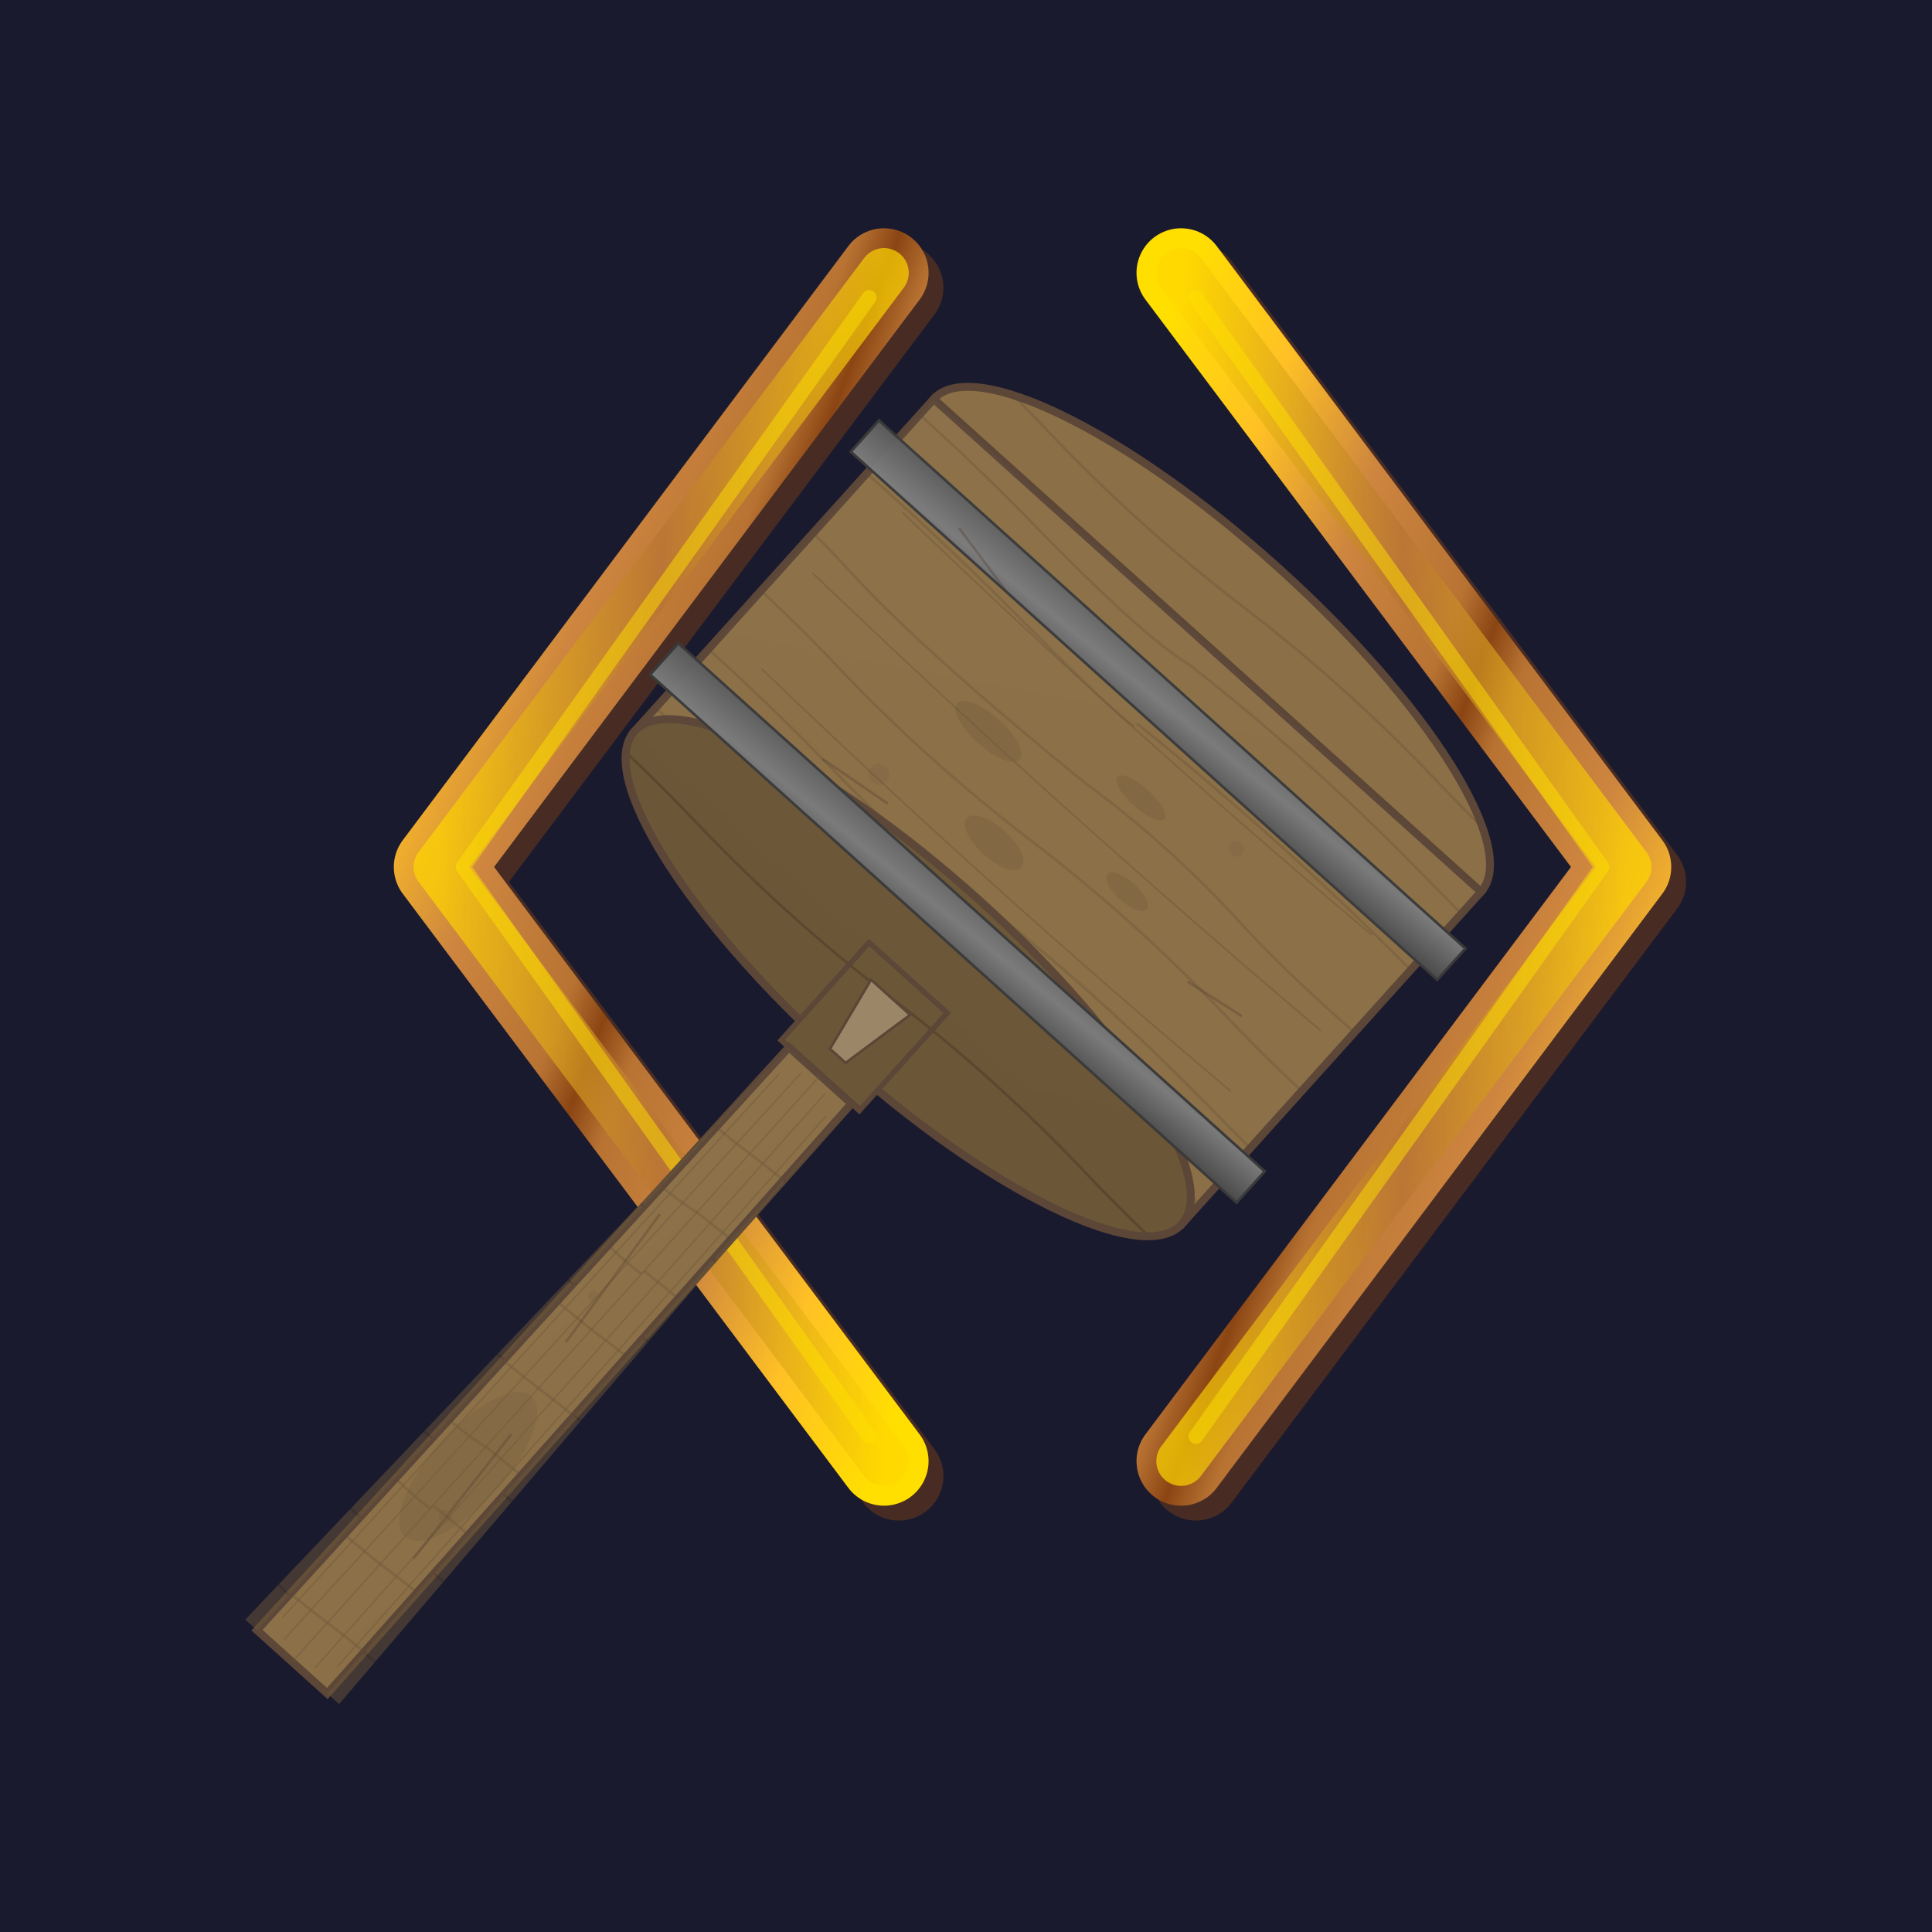
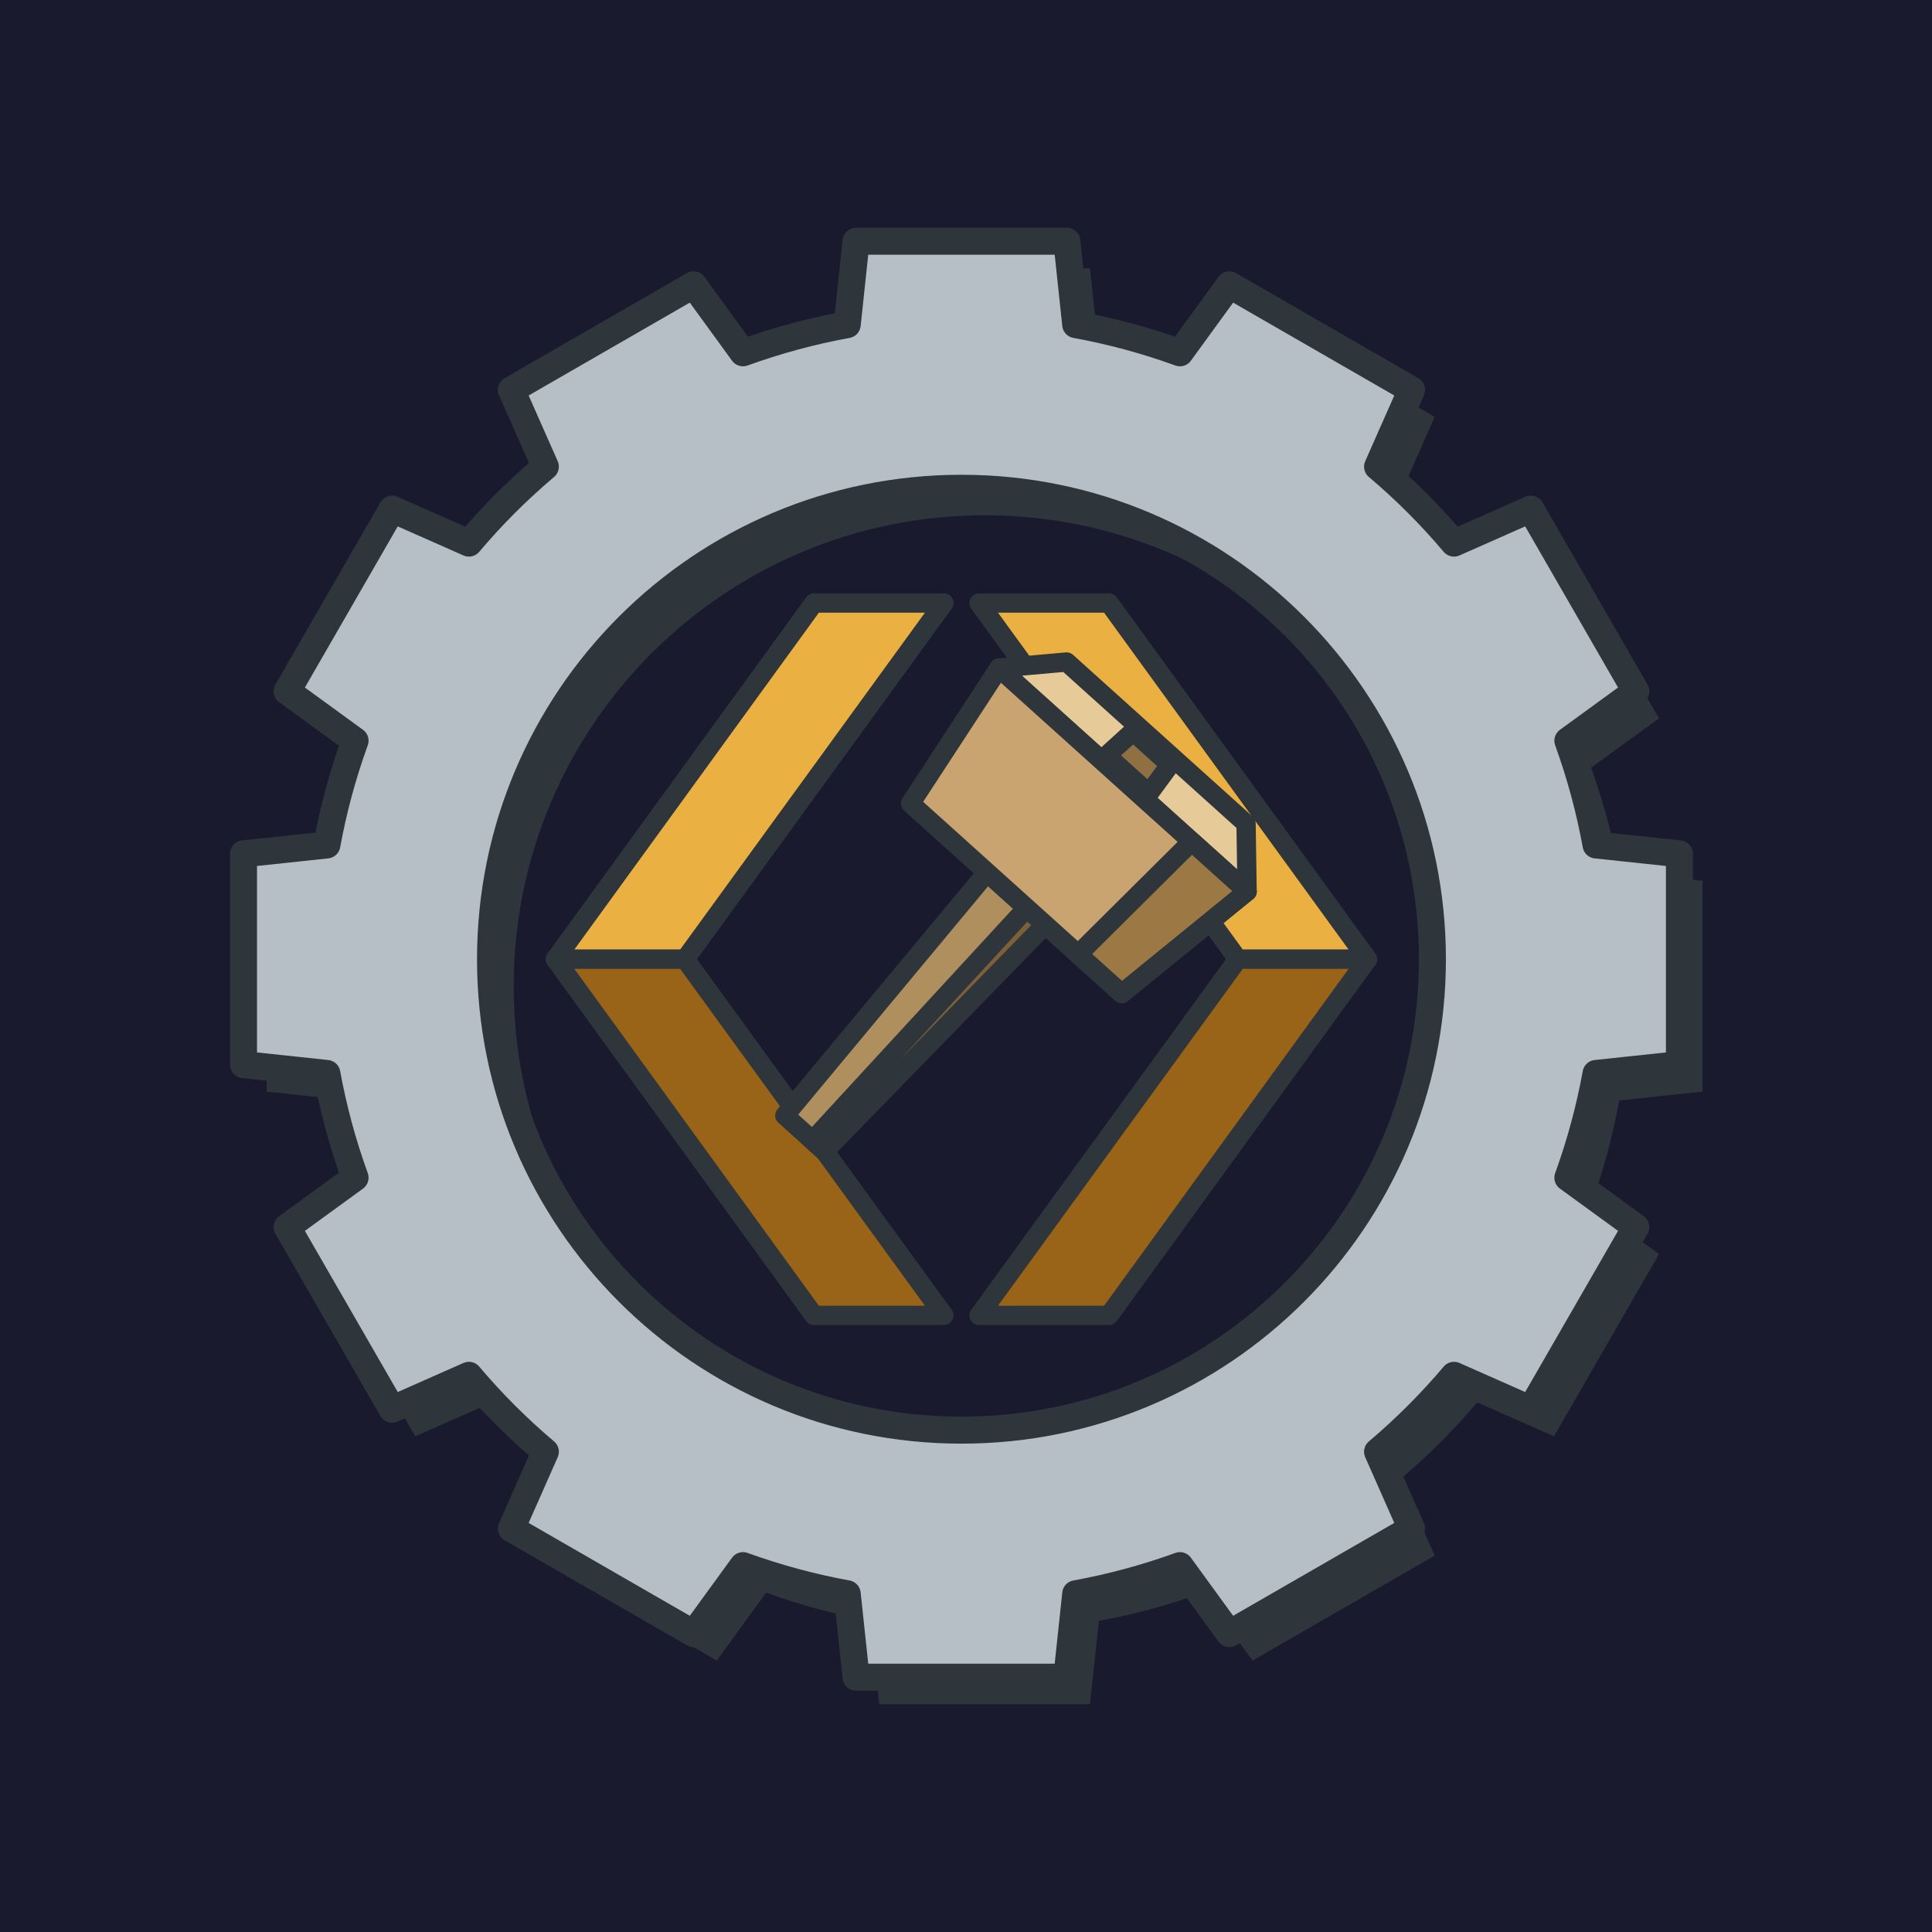
<svg xmlns="http://www.w3.org/2000/svg" width="128" height="128" viewBox="0 0 128 128">
  <rect width="128" height="128" fill="#1a1a2e" />
-   <svg x="15" y="15" width="98" height="98" viewBox="128.5 152.5 233.5 239" preserveAspectRatio="xMidYMid meet">
+   <svg x="15" y="15" width="98" height="98" viewBox="10.16 10.16 382.03 383.2" preserveAspectRatio="xMidYMid meet">
    <defs>
-       <pattern id="oakGrain" x="0" y="0" width="100" height="200" patternUnits="userSpaceOnUse">
-         <rect width="100" height="200" fill="#8B6F47" />
-         <path d="M0,10 Q25,8 50,10 T100,10" stroke="#6B5637" stroke-width="0.5" fill="none" opacity="0.4" />
-         <path d="M0,25 Q30,23 60,25 T100,25" stroke="#6B5637" stroke-width="0.5" fill="none" opacity="0.4" />
-         <path d="M0,40 Q35,38 70,40 T100,40" stroke="#6B5637" stroke-width="0.5" fill="none" opacity="0.4" />
-         <path d="M0,55 Q20,53 40,55 T100,55" stroke="#6B5637" stroke-width="0.5" fill="none" opacity="0.4" />
-         <path d="M0,70 Q25,68 50,70 T100,70" stroke="#6B5637" stroke-width="0.5" fill="none" opacity="0.4" />
-         <path d="M0,85 Q30,83 60,85 T100,85" stroke="#6B5637" stroke-width="0.5" fill="none" opacity="0.4" />
-         <path d="M0,100 Q35,98 70,100 T100,100" stroke="#6B5637" stroke-width="0.5" fill="none" opacity="0.4" />
-         <path d="M0,115 Q20,113 40,115 T100,115" stroke="#6B5637" stroke-width="0.5" fill="none" opacity="0.4" />
-         <path d="M0,130 Q25,128 50,130 T100,130" stroke="#6B5637" stroke-width="0.5" fill="none" opacity="0.4" />
-         <path d="M0,145 Q30,143 60,145 T100,145" stroke="#6B5637" stroke-width="0.5" fill="none" opacity="0.4" />
-         <path d="M0,160 Q35,158 70,160 T100,160" stroke="#6B5637" stroke-width="0.5" fill="none" opacity="0.4" />
-         <path d="M0,175 Q20,173 40,175 T100,175" stroke="#6B5637" stroke-width="0.5" fill="none" opacity="0.4" />
-         <path d="M0,190 Q25,188 50,190 T100,190" stroke="#6B5637" stroke-width="0.5" fill="none" opacity="0.4" />
-       </pattern>
-       <pattern id="oakGrainDark" x="0" y="0" width="100" height="200" patternUnits="userSpaceOnUse">
-         <rect width="100" height="200" fill="#6B5637" />
-         <path d="M0,10 Q25,8 50,10 T100,10" stroke="#4B3627" stroke-width="0.5" fill="none" opacity="0.5" />
-         <path d="M0,30 Q30,28 60,30 T100,30" stroke="#4B3627" stroke-width="0.5" fill="none" opacity="0.5" />
-         <path d="M0,50 Q35,48 70,50 T100,50" stroke="#4B3627" stroke-width="0.5" fill="none" opacity="0.5" />
-         <path d="M0,70 Q20,68 40,70 T100,70" stroke="#4B3627" stroke-width="0.5" fill="none" opacity="0.5" />
-         <path d="M0,90 Q25,88 50,90 T100,90" stroke="#4B3627" stroke-width="0.5" fill="none" opacity="0.5" />
-         <path d="M0,110 Q30,108 60,110 T100,110" stroke="#4B3627" stroke-width="0.5" fill="none" opacity="0.5" />
-         <path d="M0,130 Q35,128 70,130 T100,130" stroke="#4B3627" stroke-width="0.5" fill="none" opacity="0.5" />
-         <path d="M0,150 Q20,148 40,150 T100,150" stroke="#4B3627" stroke-width="0.5" fill="none" opacity="0.5" />
-         <path d="M0,170 Q25,168 50,170 T100,170" stroke="#4B3627" stroke-width="0.5" fill="none" opacity="0.5" />
-         <path d="M0,190 Q30,188 60,190 T100,190" stroke="#4B3627" stroke-width="0.5" fill="none" opacity="0.5" />
-       </pattern>
-       <linearGradient id="ironGradient" x1="0%" y1="0%" x2="100%" y2="100%">
-         <stop offset="0%" style="stop-color:#5A5A5A;stop-opacity:1" />
-         <stop offset="50%" style="stop-color:#7A7A7A;stop-opacity:1" />
-         <stop offset="100%" style="stop-color:#4A4A4A;stop-opacity:1" />
-       </linearGradient>
-       <linearGradient id="oilSheen" x1="0%" y1="0%" x2="100%" y2="100%">
-         <stop offset="0%" style="stop-color:#FFFFFF;stop-opacity:0.1" />
-         <stop offset="50%" style="stop-color:#FFFFFF;stop-opacity:0.05" />
-         <stop offset="100%" style="stop-color:#FFFFFF;stop-opacity:0" />
-       </linearGradient>
-       <linearGradient id="metalGradient" x1="0%" y1="0%" x2="100%" y2="100%">
-         <stop offset="0%" style="stop-color:#FFDF00;stop-opacity:1" />
-         <stop offset="15%" style="stop-color:#FFC125;stop-opacity:1" />
-         <stop offset="30%" style="stop-color:#CD853F;stop-opacity:1" />
-         <stop offset="45%" style="stop-color:#B87333;stop-opacity:1" />
-         <stop offset="50%" style="stop-color:#8B4513;stop-opacity:1" />
-         <stop offset="55%" style="stop-color:#B87333;stop-opacity:1" />
-         <stop offset="70%" style="stop-color:#CD853F;stop-opacity:1" />
-         <stop offset="85%" style="stop-color:#FFC125;stop-opacity:1" />
-         <stop offset="100%" style="stop-color:#FFDF00;stop-opacity:1" />
-       </linearGradient>
-       <linearGradient id="bracketGradient" x1="0%" y1="0%" x2="100%" y2="0%">
-         <stop offset="0%" style="stop-color:#FFD700;stop-opacity:1" />
-         <stop offset="50%" style="stop-color:#B87333;stop-opacity:1" />
-         <stop offset="100%" style="stop-color:#FFD700;stop-opacity:1" />
-       </linearGradient>
+       <path id="gear-body" fill-rule="evenodd" d="M170.4,35.6 L172.7,14 L227.3,14 L229.6,35.6 A167,167 0 0 1 256.6,42.9 L269.4,25.3 L316.6,52.5 L307.8,72.4 A167,167 0 0 1 327.6,92.2 L347.5,83.4 L374.7,130.6 L357.1,143.4 A167,167 0 0 1 364.4,170.4 L386,172.7 L386,227.3 L364.4,229.6 A167,167 0 0 1 357.1,256.6 L374.7,269.4 L347.5,316.6 L327.6,307.8 A167,167 0 0 1 307.8,327.6 L316.6,347.5 L269.4,374.7 L256.6,357.1 A167,167 0 0 1 229.6,364.4 L227.3,386 L172.7,386 L170.4,364.4 A167,167 0 0 1 143.4,357.1 L130.6,374.7 L83.4,347.5 L92.2,327.6 A167,167 0 0 1 72.4,307.8 L52.5,316.6 L25.3,269.4 L42.9,256.6 A167,167 0 0 1 35.6,229.6 L14,227.3 L14,172.7 L35.6,170.4 A167,167 0 0 1 42.9,143.4 L25.3,130.6 L52.5,83.4 L72.4,92.2 A167,167 0 0 1 92.2,72.4 L83.4,52.5 L130.6,25.3 L143.4,42.9 A167,167 0 0 1 170.4,35.6 Z M200,78 A122,122 0 1 1 200,322 A122,122 0 1 1 200,78 Z" />
+       <g id="tags" stroke="#2E353B" stroke-width="7.353" stroke-linejoin="round">
+         <path fill="#EBB042" d="M143.8,64.3 L45.3,200 L94.7,200 L193.3,64.3 Z" />
+         <path fill="#9A6418" d="M45.3,200 L143.8,335.7 L193.3,335.7 L94.7,200 Z" />
+         <path fill="#EBB042" d="M256.2,64.3 L354.7,200 L305.3,200 L206.7,64.3 Z" />
+         <path fill="#9A6418" d="M354.7,200 L256.2,335.7 L206.7,335.7 L305.3,200 Z" />
+       </g>
+       <g id="mallet">
+         <g transform="rotate(42 200 200)" stroke="#2E353B" stroke-width="10.87" stroke-linejoin="round">
+           <path fill="#B08F5E" d="M178,154 L222,154 L215,332 L185,332 Z" />
+           <path fill="#7E6038" d="M208,154 L222,154 L215,332 L206,332 Z" />
+           <path fill="#E6CB99" d="M106,64 L132,36 L268,36 L294,64 Z" />
+           <path fill="#8E7042" d="M186,40 L214,40 L216,60 L184,60 Z" />
+           <path fill="#C9A470" d="M106,64 L294,64 L280,154 L120,154 Z" />
+           <path fill="#9C7844" d="M252,64 L294,64 L280,154 L247,154 Z" />
+         </g>
+       </g>
    </defs>
-     <g transform="translate(256, 256) scale(0.8)">
-       <g transform="translate(-75, 0)">
-         <path d="M 45 -120 L -45 0 L 45 120" stroke="#8B4513" stroke-width="18" fill="none" stroke-linecap="round" stroke-linejoin="round" opacity="0.4" transform="translate(3, 3)" />
-         <path d="M 45 -120 L -45 0 L 45 120" stroke="url(#metalGradient)" stroke-width="18" fill="none" stroke-linecap="round" stroke-linejoin="round" />
-         <path d="M 45 -120 L -45 0 L 45 120" stroke="url(#bracketGradient)" stroke-width="10" fill="none" stroke-linecap="round" stroke-linejoin="round" opacity="0.7" />
-         <path d="M 42 -115 L -40 0 L 42 115" stroke="#FFDF00" stroke-width="3" fill="none" stroke-linecap="round" stroke-linejoin="round" opacity="0.5" />
-       </g>
-       <g transform="translate(75, 0)">
-         <path d="M -45 -120 L 45 0 L -45 120" stroke="#8B4513" stroke-width="18" fill="none" stroke-linecap="round" stroke-linejoin="round" opacity="0.4" transform="translate(3, 3)" />
-         <path d="M -45 -120 L 45 0 L -45 120" stroke="url(#metalGradient)" stroke-width="18" fill="none" stroke-linecap="round" stroke-linejoin="round" />
-         <path d="M -45 -120 L 45 0 L -45 120" stroke="url(#bracketGradient)" stroke-width="10" fill="none" stroke-linecap="round" stroke-linejoin="round" opacity="0.7" />
-         <path d="M -42 -115 L 40 0 L -42 115" stroke="#FFDF00" stroke-width="3" fill="none" stroke-linecap="round" stroke-linejoin="round" opacity="0.5" />
+     <g>
+       <use href="#gear-body" transform="translate(6,7)" fill="#2E353B" />
+       <use href="#gear-body" fill="#B6BEC6" stroke="#2E353B" stroke-width="7.0" stroke-linejoin="round" />
+       <g transform="translate(200 200) scale(.68) translate(-200 -200)">
+         <use href="#tags" />
      </g>
    </g>
-     <g transform="translate(216, 296) rotate(42) scale(0.85)">
-       <g id="malletHead">
-         <ellipse cx="0" cy="-120" rx="70" ry="20" fill="url(#oakGrain)" stroke="#5B4637" stroke-width="1.5" />
-         <rect x="-70" y="-120" width="140" height="85" fill="url(#oakGrain)" stroke="#5B4637" stroke-width="1.5" />
-         <ellipse cx="0" cy="-35" rx="70" ry="20" fill="url(#oakGrainDark)" stroke="#5B4637" stroke-width="1.5" />
-         <rect x="-75" y="-110" width="150" height="8" fill="url(#ironGradient)" stroke="#3A3A3A" stroke-width="0.5" />
-         <rect x="-75" y="-53" width="150" height="8" fill="url(#ironGradient)" stroke="#3A3A3A" stroke-width="0.5" />
-         <ellipse cx="-20" cy="-80" rx="8" ry="3" fill="#6B5637" opacity="0.3" />
-         <ellipse cx="10" cy="-90" rx="6" ry="2" fill="#6B5637" opacity="0.3" />
-         <ellipse cx="-5" cy="-65" rx="7" ry="3" fill="#6B5637" opacity="0.3" />
-         <ellipse cx="20" cy="-75" rx="5" ry="2" fill="#6B5637" opacity="0.3" />
-         <path d="M-60,-100 Q0,-98 60,-100" stroke="#6B5637" stroke-width="0.3" fill="none" opacity="0.5" />
-         <path d="M-65,-80 Q0,-78 65,-80" stroke="#6B5637" stroke-width="0.3" fill="none" opacity="0.5" />
-         <path d="M-60,-60 Q0,-58 60,-60" stroke="#6B5637" stroke-width="0.3" fill="none" opacity="0.5" />
-       </g>
-       <g id="handle">
-         <rect x="-10" y="-35" width="20" height="25" fill="url(#oakGrainDark)" stroke="#5B4637" stroke-width="1" />
-         <path d="M-8,-10 L-9,140 L9,140 L8,-10 Z" fill="url(#oakGrain)" stroke="#5B4637" stroke-width="1.5" />
-         <path d="M-8,-10 Q-10,65 -12,140 L-9,140 Z" fill="url(#oakGrainDark)" opacity="0.5" />
-         <path d="M8,-10 Q10,65 12,140 L9,140 Z" fill="url(#oakGrainDark)" opacity="0.5" />
-         <ellipse cx="0" cy="90" rx="7" ry="18" fill="#6B5637" opacity="0.2" />
-         <line x1="-6" y1="-5" x2="-7" y2="135" stroke="#6B5637" stroke-width="0.3" opacity="0.4" />
-         <line x1="-3" y1="-8" x2="-4" y2="138" stroke="#6B5637" stroke-width="0.3" opacity="0.4" />
-         <line x1="0" y1="-10" x2="0" y2="140" stroke="#6B5637" stroke-width="0.3" opacity="0.4" />
-         <line x1="3" y1="-8" x2="4" y2="138" stroke="#6B5637" stroke-width="0.3" opacity="0.4" />
-         <line x1="6" y1="-5" x2="7" y2="135" stroke="#6B5637" stroke-width="0.3" opacity="0.4" />
-         <path d="M-5,-30 L-2,-15 L2,-15 L5,-30 Z" fill="#9B8667" stroke="#5B4637" stroke-width="0.5" />
-       </g>
-       <g id="aging" opacity="0.3">
-         <line x1="-50" y1="-105" x2="-35" y2="-102" stroke="#4B3627" stroke-width="0.5" />
-         <line x1="40" y1="-70" x2="52" y2="-72" stroke="#4B3627" stroke-width="0.5" />
-         <line x1="-40" y1="-55" x2="-25" y2="-57" stroke="#4B3627" stroke-width="0.5" />
-         <line x1="-5" y1="30" x2="-2" y2="60" stroke="#4B3627" stroke-width="0.5" />
-         <line x1="2" y1="80" x2="4" y2="110" stroke="#4B3627" stroke-width="0.5" />
-         <circle cx="-30" cy="-60" r="2" fill="#5B4637" opacity="0.4" />
-         <circle cx="30" cy="-95" r="1.5" fill="#5B4637" opacity="0.4" />
-         <circle cx="-4" cy="50" r="1" fill="#5B4637" opacity="0.4" />
-         <circle cx="3" cy="100" r="1.2" fill="#5B4637" opacity="0.4" />
-       </g>
-       <g id="sheen" opacity="0.15">
-         <rect x="-70" y="-120" width="140" height="85" fill="url(#oilSheen)" />
-         <path d="M-8,-10 L-9,140 L9,140 L8,-10 Z" fill="url(#oilSheen)" />
-       </g>
+     <g transform="translate(200 200) scale(.46) translate(-200 -200)">
+       <use href="#mallet" />
    </g>
  </svg>
</svg>
